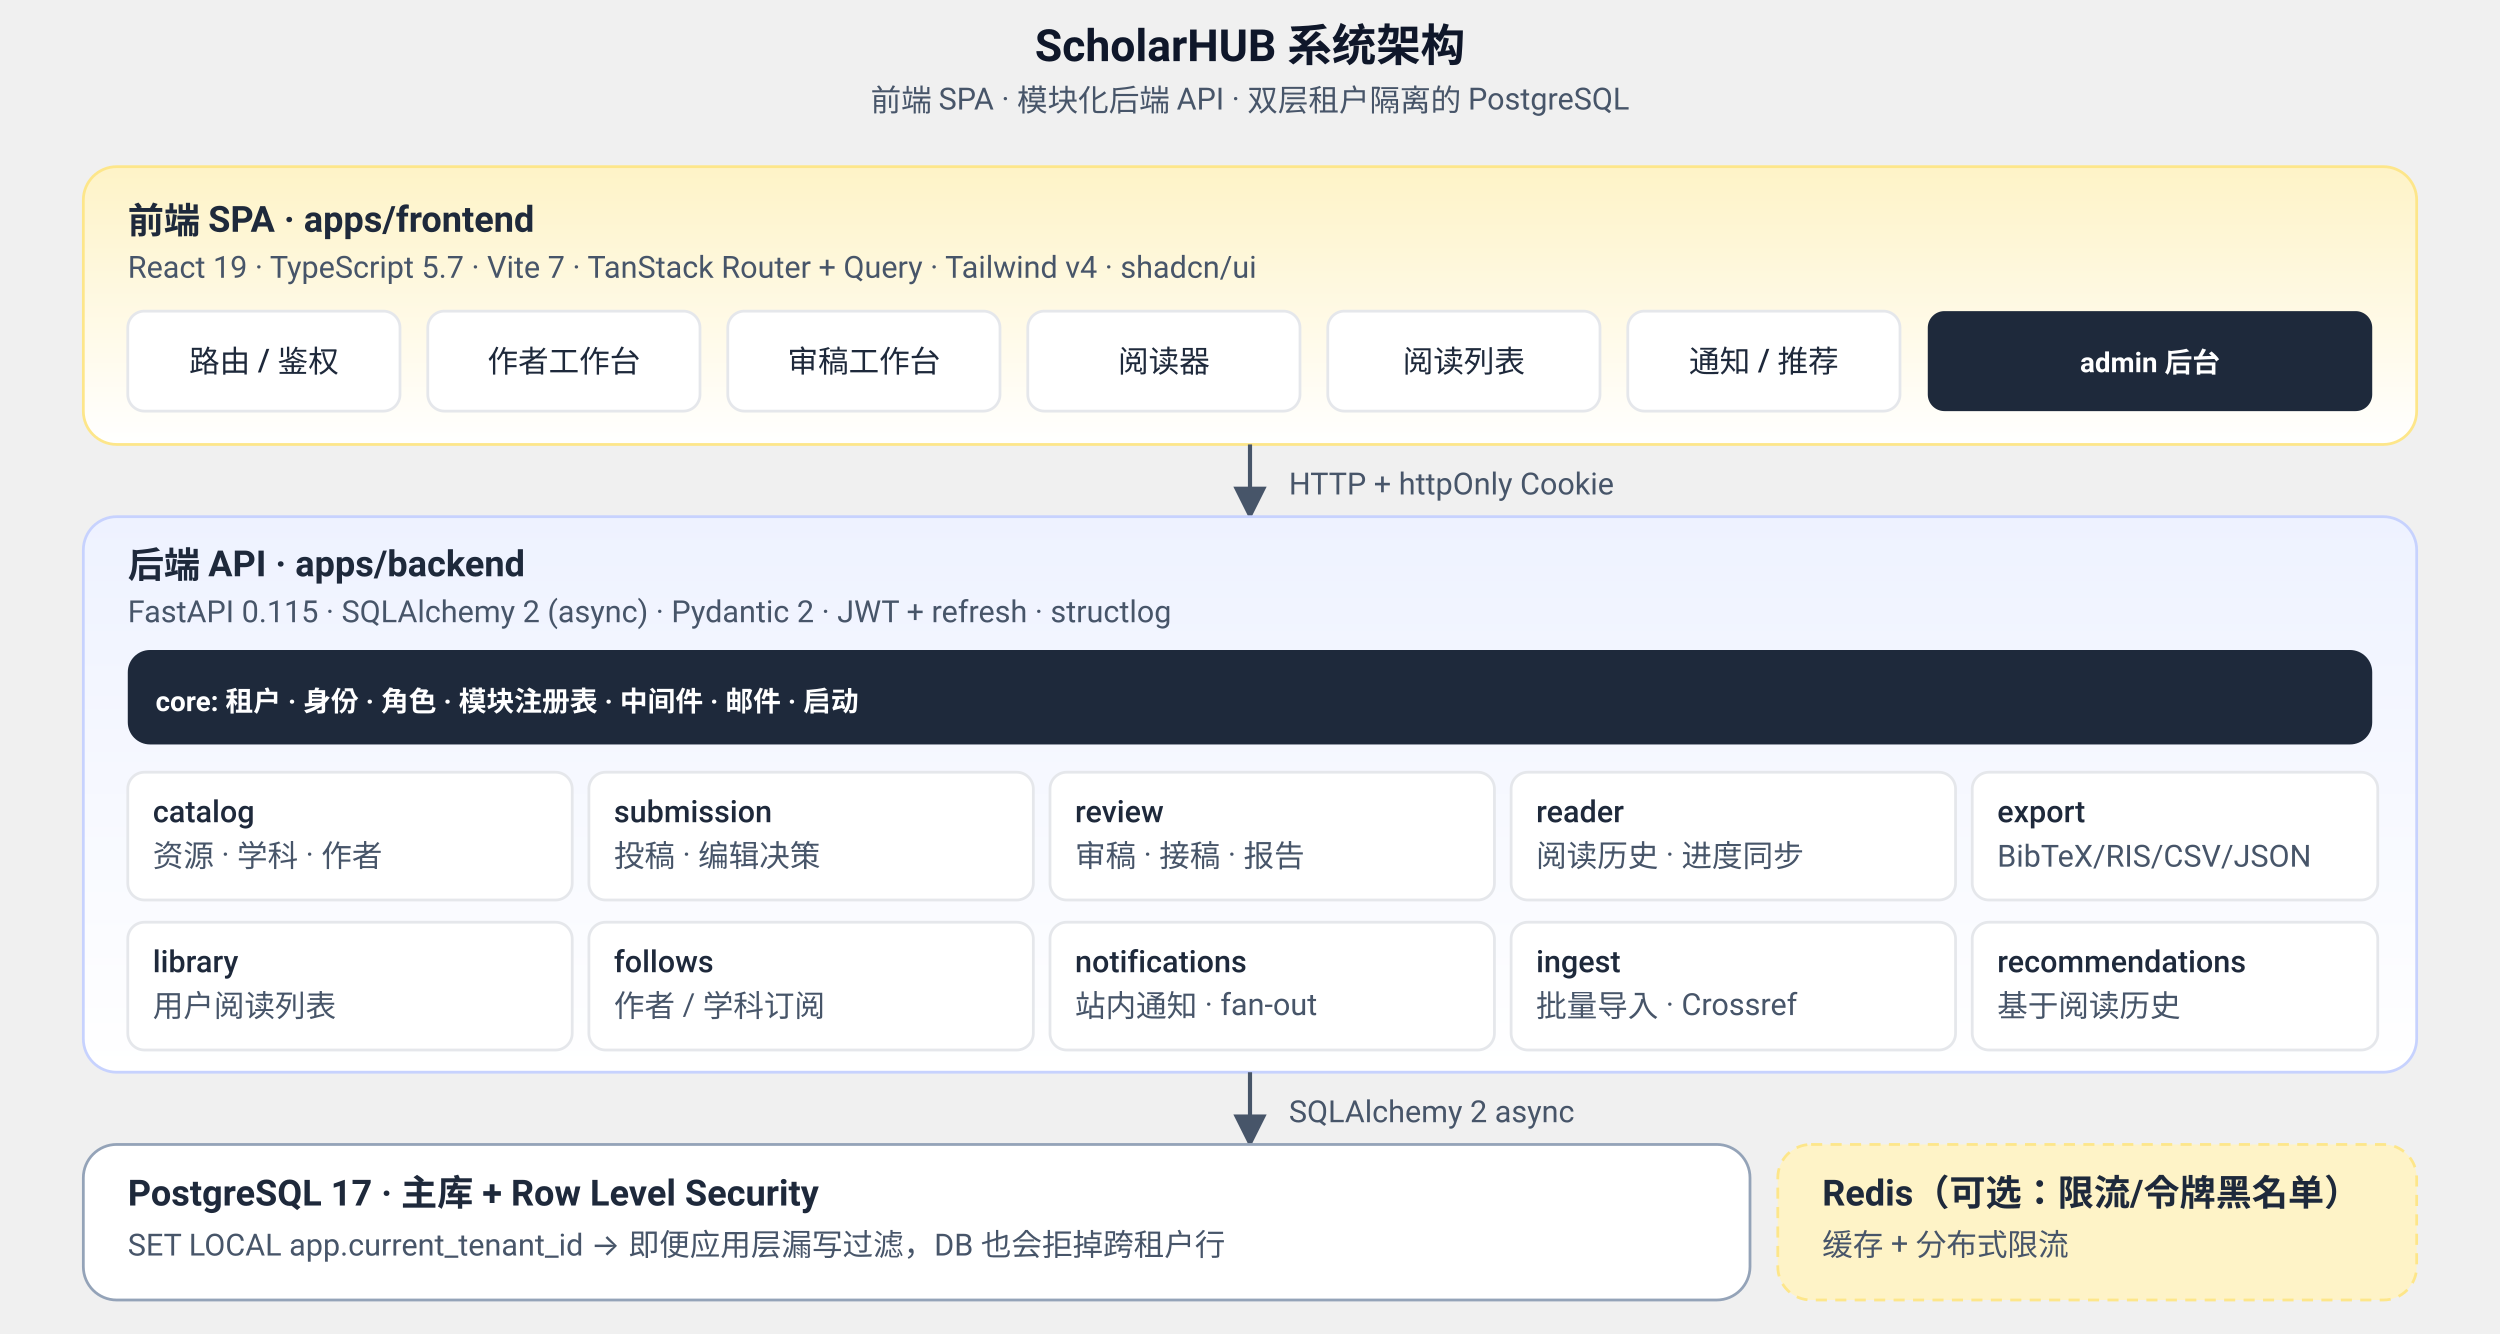
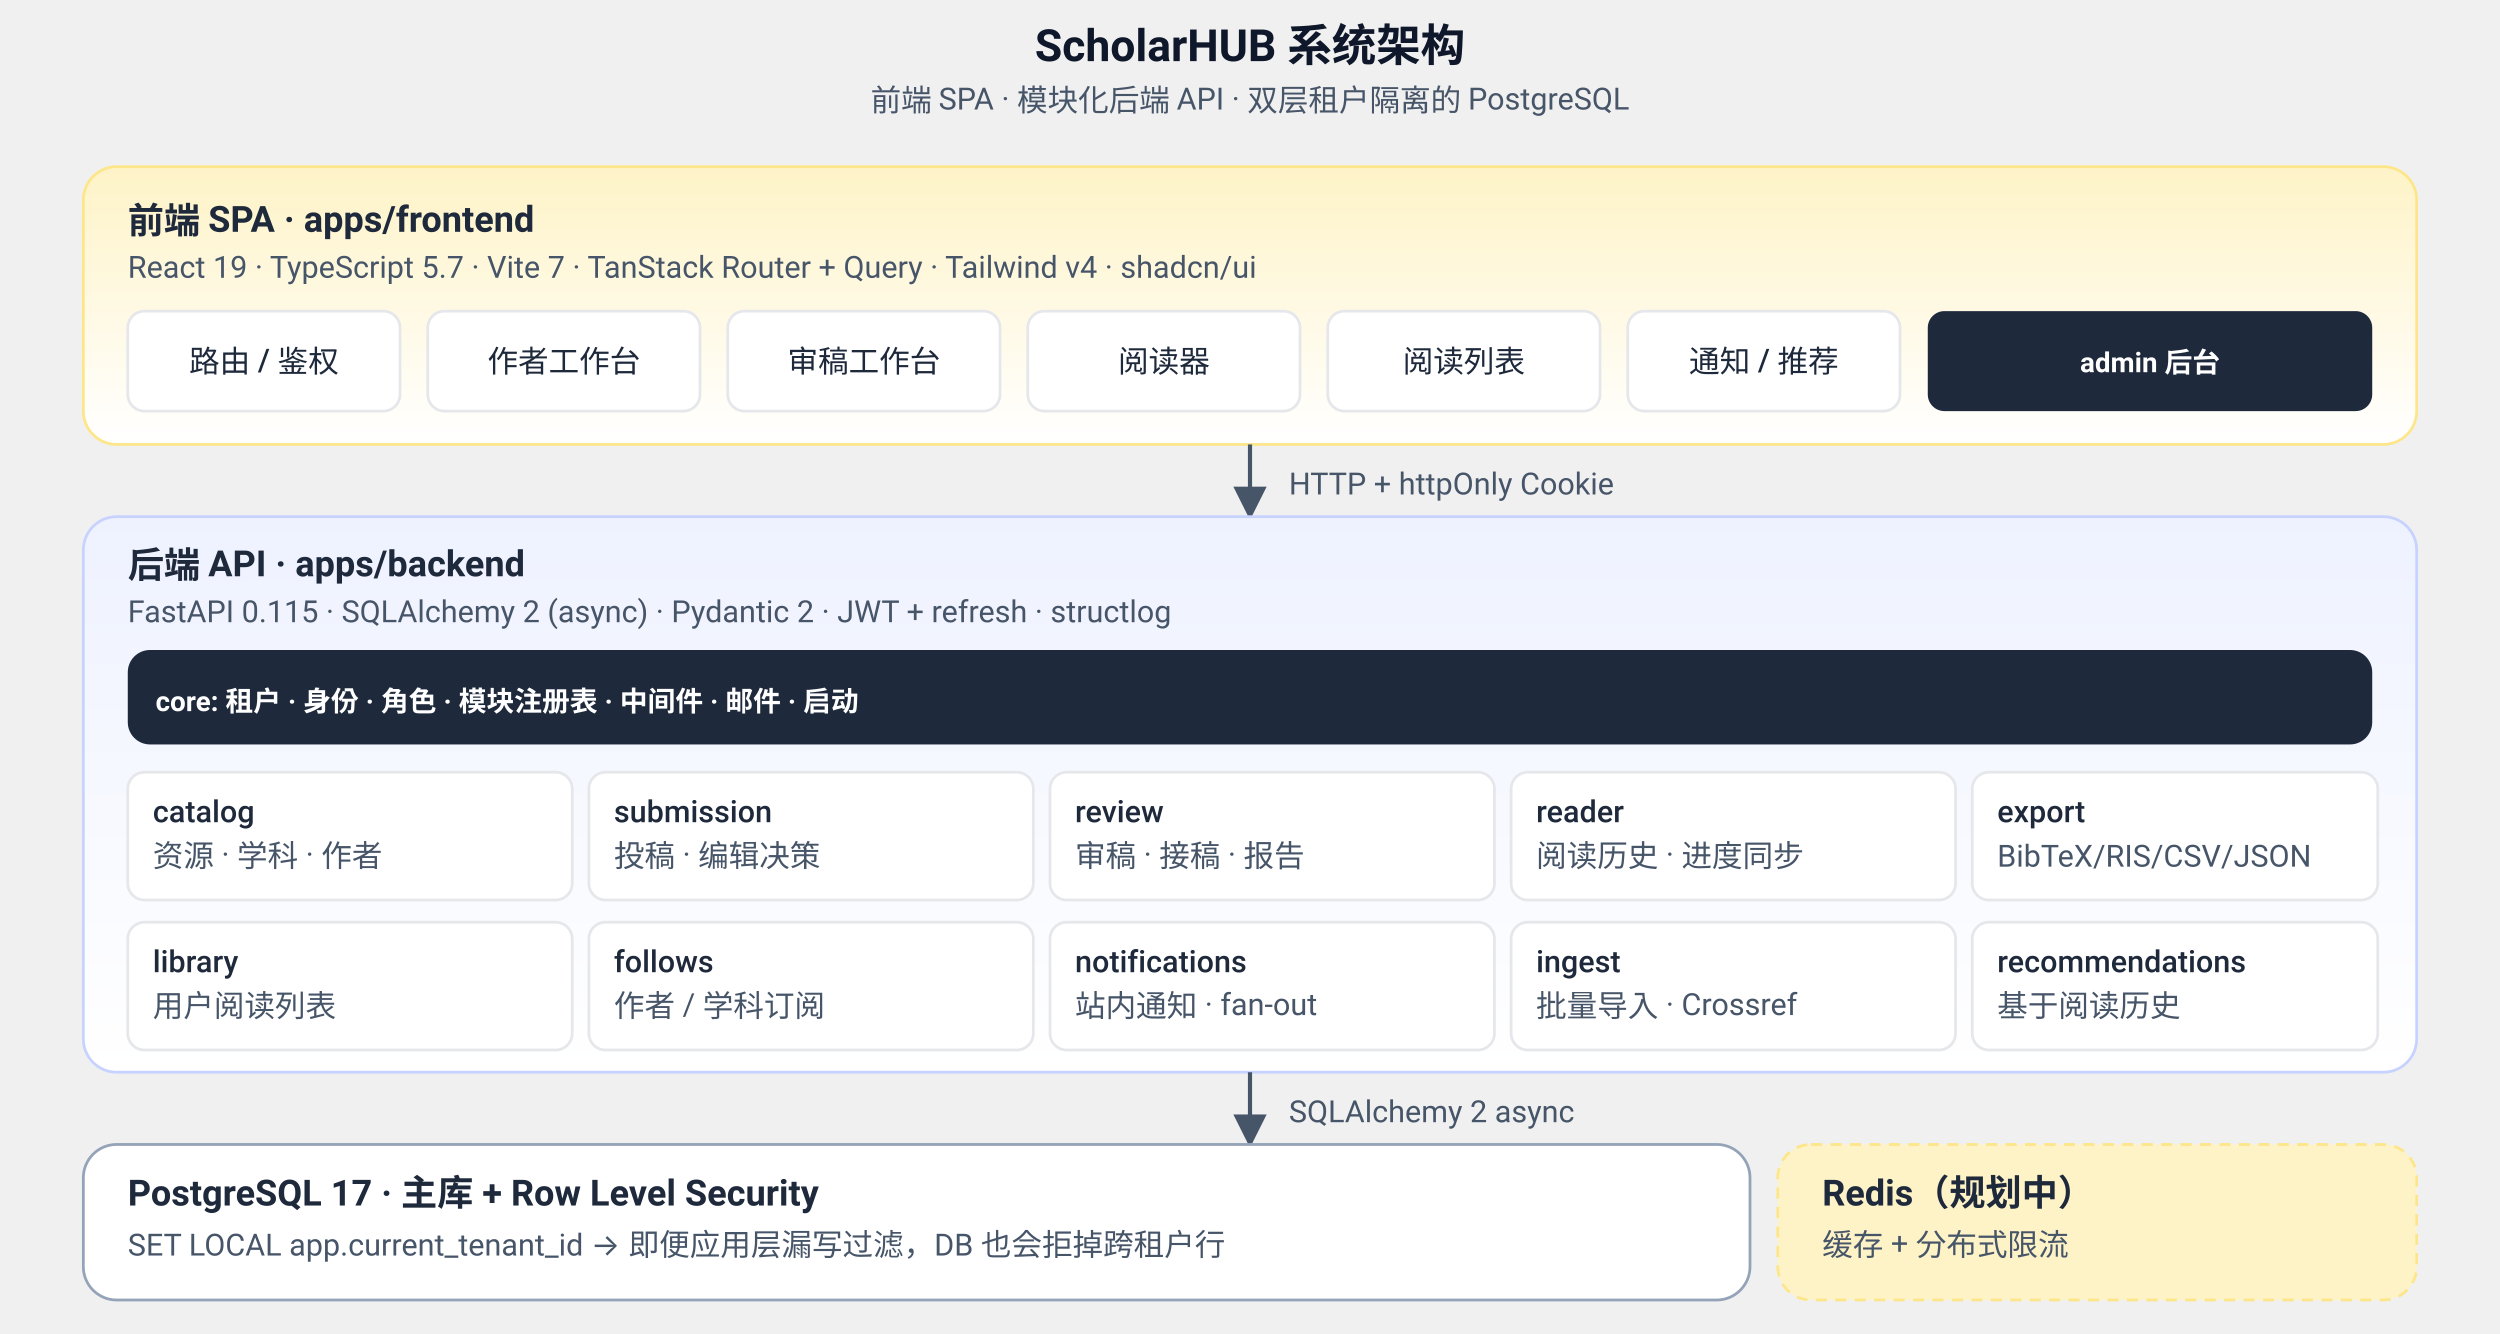
<svg xmlns="http://www.w3.org/2000/svg" viewBox="0 0 900 480" width="900" height="480" role="img" aria-label="ScholarHUB 架构">
  <defs>
    <linearGradient id="be-grad" x1="0" y1="0" x2="0" y2="1">
      <stop offset="0%" stop-color="#EEF2FF" />
      <stop offset="100%" stop-color="#FFFFFF" />
    </linearGradient>
    <linearGradient id="fe-grad" x1="0" y1="0" x2="0" y2="1">
      <stop offset="0%" stop-color="#FEF3C7" />
      <stop offset="100%" stop-color="#FFFFFF" />
    </linearGradient>
    <marker id="arr2" viewBox="0 0 10 10" refX="9" refY="5" markerWidth="8" markerHeight="8" orient="auto-start-reverse">
      <path d="M 0 0 L 10 5 L 0 10 z" fill="#475569" />
    </marker>
    <style>
      .h1   { font: 700 16px ui-sans-serif, system-ui, -apple-system, "Segoe UI", Roboto, sans-serif; fill: #0F172A; }
      .h2   { font: 600 13px ui-sans-serif, system-ui, -apple-system, "Segoe UI", Roboto, sans-serif; fill: #1E293B; }
      .small{ font: 400 11px ui-sans-serif, system-ui, -apple-system, "Segoe UI", Roboto, sans-serif; fill: #475569; }
      .mod  { font: 500 11px ui-sans-serif, system-ui, -apple-system, "Segoe UI", Roboto, sans-serif; fill: #1E293B; }
      .tag  { font: 600 10px ui-sans-serif, system-ui, -apple-system, "Segoe UI", Roboto, sans-serif; fill: #FFFFFF; }
    </style>
  </defs>
  <text x="450" y="22" text-anchor="middle" class="h1">ScholarHUB 系统架构</text>
  <text x="450" y="40" text-anchor="middle" class="small">前端 SPA · 模块化后端 API · 双层租户隔离的 PostgreSQL</text>
  <g>
    <rect x="30" y="60" width="840" height="100" rx="12" fill="url(#fe-grad)" stroke="#FDE68A" />
    <text x="46" y="84" class="h2">前端 SPA · apps/frontend</text>
    <text x="46" y="100" class="small">React 19 · TypeScript 5.7 · Vite 7 · TanStack Router + Query · Tailwind v4 · shadcn/ui</text>
    <g>
      <rect x="46" y="112" width="98" height="36" rx="6" fill="#FFFFFF" stroke="#E5E7EB" />
      <text x="95" y="134" text-anchor="middle" class="mod">路由 / 鉴权</text>
      <rect x="154" y="112" width="98" height="36" rx="6" fill="#FFFFFF" stroke="#E5E7EB" />
      <text x="203" y="134" text-anchor="middle" class="mod">作者工作台</text>
      <rect x="262" y="112" width="98" height="36" rx="6" fill="#FFFFFF" stroke="#E5E7EB" />
      <text x="311" y="134" text-anchor="middle" class="mod">审稿工作台</text>
      <rect x="370" y="112" width="98" height="36" rx="6" fill="#FFFFFF" stroke="#E5E7EB" />
      <text x="419" y="134" text-anchor="middle" class="mod">阅读器</text>
      <rect x="478" y="112" width="98" height="36" rx="6" fill="#FFFFFF" stroke="#E5E7EB" />
      <text x="527" y="134" text-anchor="middle" class="mod">阅读列表</text>
      <rect x="586" y="112" width="98" height="36" rx="6" fill="#FFFFFF" stroke="#E5E7EB" />
      <text x="635" y="134" text-anchor="middle" class="mod">通知 / 推荐</text>
      <rect x="694" y="112" width="160" height="36" rx="6" fill="#1E293B" />
      <text x="774" y="134" text-anchor="middle" class="tag">admin 后台</text>
    </g>
  </g>
  <g fill="none" stroke="#475569" stroke-width="1.5" marker-end="url(#arr2)">
    <line x1="450" y1="160" x2="450" y2="186" />
  </g>
  <text x="464" y="178" class="small">HTTP + httpOnly Cookie</text>
  <g>
    <rect x="30" y="186" width="840" height="200" rx="12" fill="url(#be-grad)" stroke="#C7D2FE" />
    <text x="46" y="208" class="h2">后端 API · apps/backend</text>
    <text x="46" y="224" class="small">FastAPI 0.115 · SQLAlchemy 2 (async) · Pydantic 2 · JWT + refresh · structlog</text>
    <rect x="46" y="234" width="808" height="34" rx="8" fill="#1E293B" />
    <text x="56" y="256" class="tag">core: 租户 · 身份 · 角色 · 模块注册表 · 中间件 · 邮件 · 启动</text>
    <g>
      <rect x="46" y="278" width="160" height="46" rx="6" fill="#FFFFFF" stroke="#E5E7EB" />
      <text x="55" y="296" class="mod">catalog</text>
      <text x="55" y="312" class="small">资源 · 学科 · 作者</text>
      <rect x="212" y="278" width="160" height="46" rx="6" fill="#FFFFFF" stroke="#E5E7EB" />
      <text x="221" y="296" class="mod">submission</text>
      <text x="221" y="312" class="small">投稿 · 编辑决策</text>
      <rect x="378" y="278" width="160" height="46" rx="6" fill="#FFFFFF" stroke="#E5E7EB" />
      <text x="387" y="296" class="mod">review</text>
      <text x="387" y="312" class="small">审稿 · 接稿 · 报告</text>
      <rect x="544" y="278" width="160" height="46" rx="6" fill="#FFFFFF" stroke="#E5E7EB" />
      <text x="553" y="296" class="mod">reader</text>
      <text x="553" y="312" class="small">阅读历史 · 进度同步</text>
      <rect x="710" y="278" width="146" height="46" rx="6" fill="#FFFFFF" stroke="#E5E7EB" />
      <text x="719" y="296" class="mod">export</text>
      <text x="719" y="312" class="small">BibTeX/RIS/CSV/JSON</text>
      <rect x="46" y="332" width="160" height="46" rx="6" fill="#FFFFFF" stroke="#E5E7EB" />
      <text x="55" y="350" class="mod">library</text>
      <text x="55" y="366" class="small">用户阅读列表</text>
      <rect x="212" y="332" width="160" height="46" rx="6" fill="#FFFFFF" stroke="#E5E7EB" />
      <text x="221" y="350" class="mod">follows</text>
      <text x="221" y="366" class="small">作者 / 学科订阅</text>
      <rect x="378" y="332" width="160" height="46" rx="6" fill="#FFFFFF" stroke="#E5E7EB" />
      <text x="387" y="350" class="mod">notifications</text>
      <text x="387" y="366" class="small">站内通知 · fan-out</text>
      <rect x="544" y="332" width="160" height="46" rx="6" fill="#FFFFFF" stroke="#E5E7EB" />
      <text x="553" y="350" class="mod">ingest</text>
      <text x="553" y="366" class="small">批量导入 · Crossref</text>
      <rect x="710" y="332" width="146" height="46" rx="6" fill="#FFFFFF" stroke="#E5E7EB" />
      <text x="719" y="350" class="mod">recommendations</text>
      <text x="719" y="366" class="small">基于阅读历史</text>
    </g>
  </g>
  <g fill="none" stroke="#475569" stroke-width="1.5" marker-end="url(#arr2)">
    <line x1="450" y1="386" x2="450" y2="412" />
  </g>
  <text x="464" y="404" class="small">SQLAlchemy 2 async</text>
  <g>
    <rect x="30" y="412" width="600" height="56" rx="12" fill="#FFFFFF" stroke="#94A3B8" />
    <text x="46" y="434" class="h2">PostgreSQL 17 · 主库 + Row Level Security</text>
    <text x="46" y="452" class="small">SET LOCAL app.current_tenant_id → 即便应用层漏写过滤，DB 也会拒掉跨租户行</text>
    <rect x="640" y="412" width="230" height="56" rx="12" fill="#FEF3C7" stroke="#FDE68A" stroke-dasharray="4 3" />
-     <text x="656" y="434" class="h2">Redis（可选：限流/令牌黑名单）</text>
+     <text x="656" y="434" class="h2">Redis（规划中）</text>
    <text x="656" y="452" class="small">缓存 + 分布式限流</text>
  </g>
</svg>
